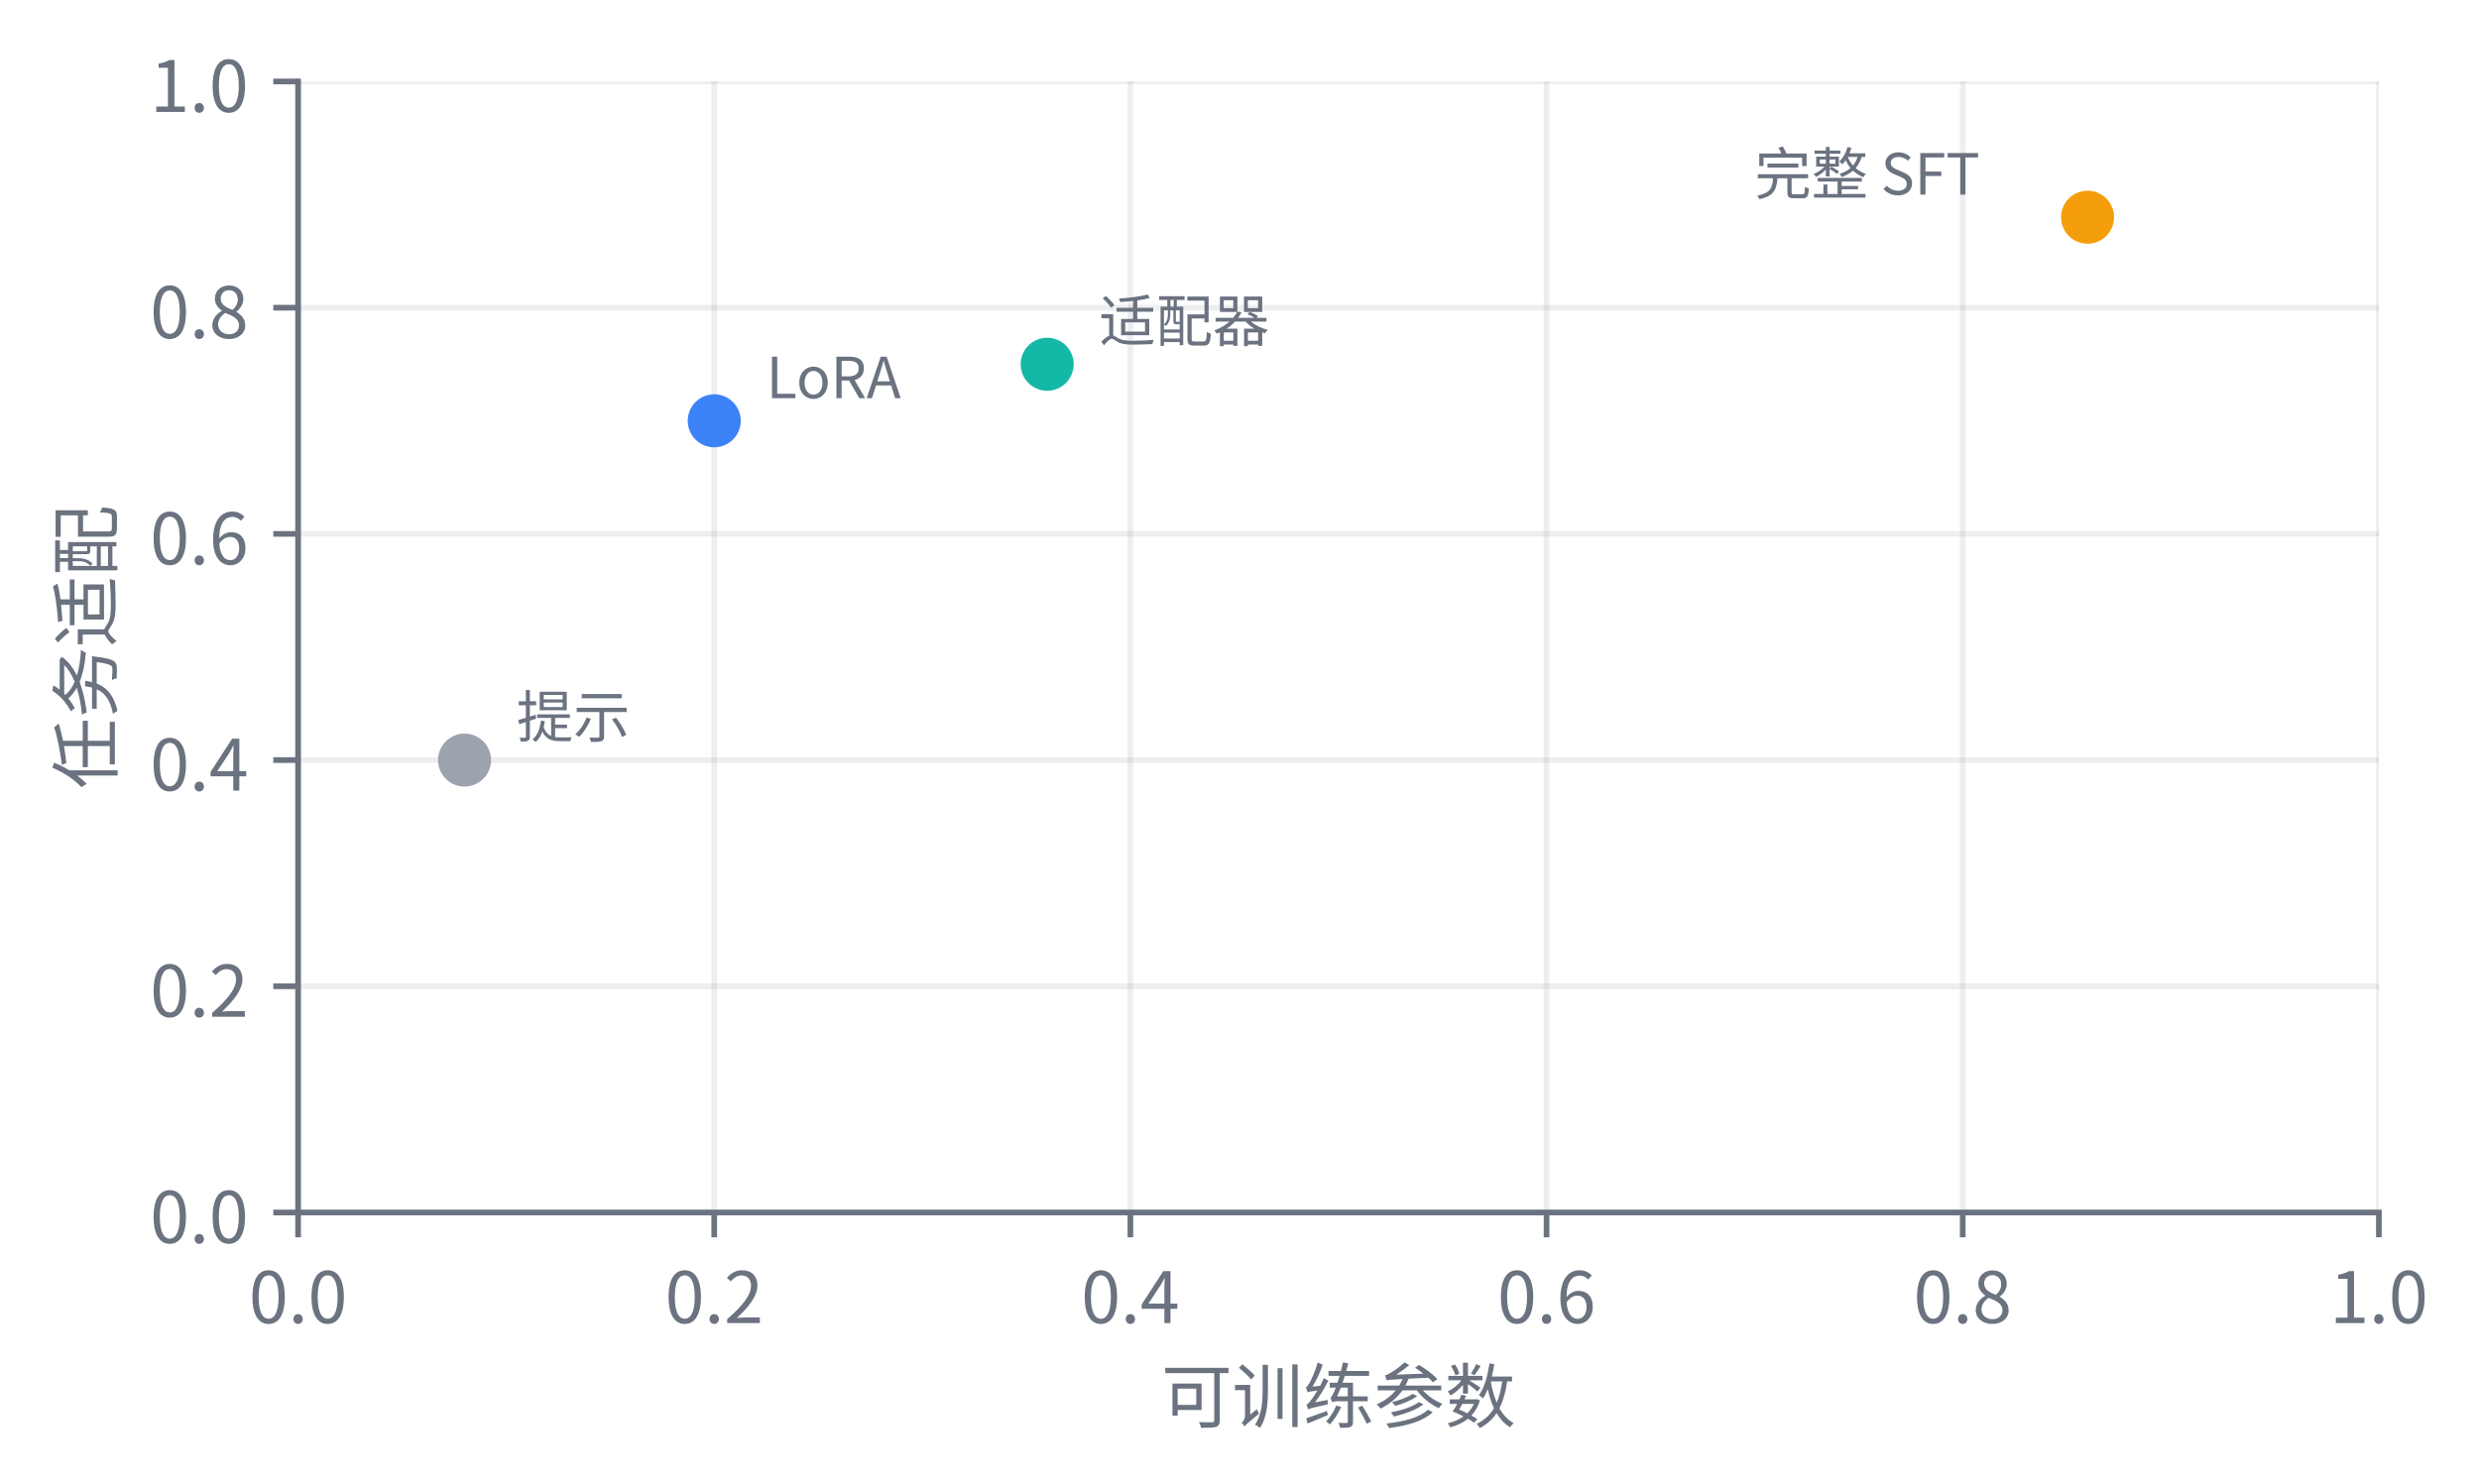
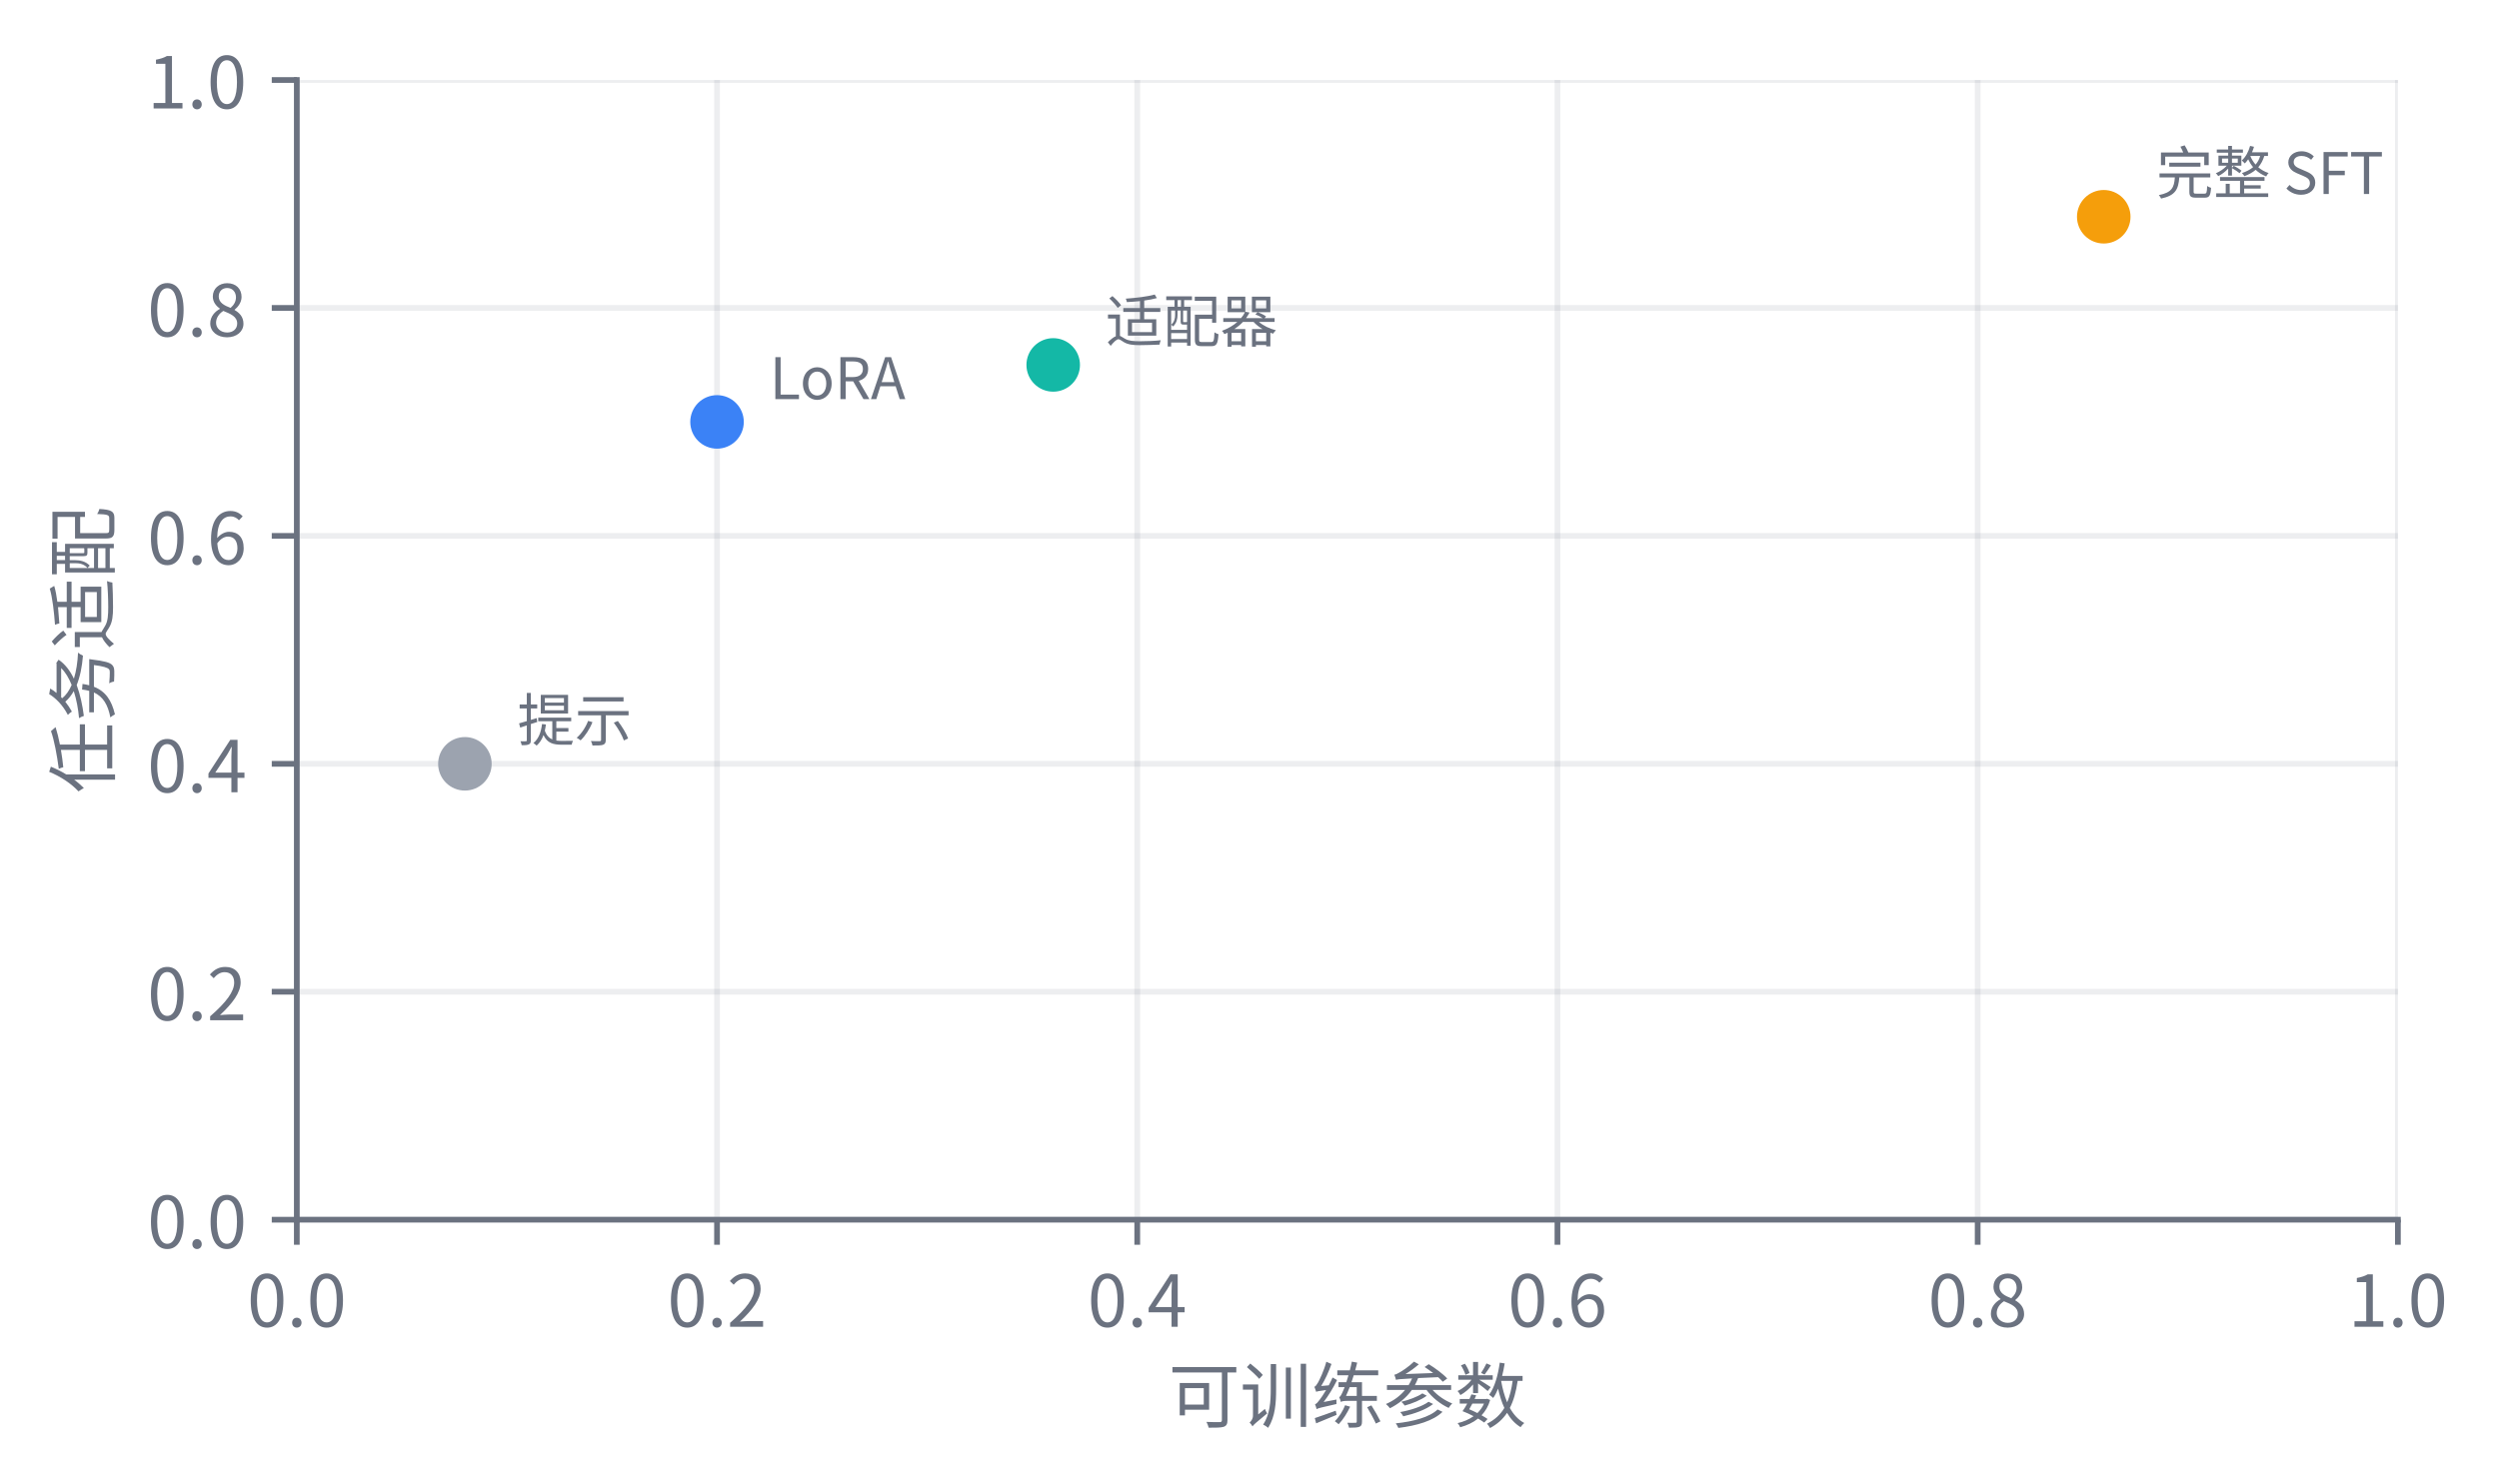
- <svg xmlns="http://www.w3.org/2000/svg" xmlns:xlink="http://www.w3.org/1999/xlink" width="349.722pt" height="209.3pt" viewBox="0 0 349.722 209.3" version="1.1">
+ <svg xmlns="http://www.w3.org/2000/svg" xmlns:xlink="http://www.w3.org/1999/xlink" width="349.156pt" height="207.291pt" viewBox="0 0 349.156 207.291" version="1.1">
  <defs>
    <style type="text/css">*{stroke-linejoin: round; stroke-linecap: butt}</style>
  </defs>
  <g id="figure_1">
    <g id="patch_1">
-       <path d="M 0 209.3  L 349.722 209.3  L 349.722 0  L 0 0  L 0 209.3  z " style="fill: none" />
+       <path d="M 0 207.291  L 349.156 207.291  L 349.156 0  L 0 0  L 0 207.291  z " style="fill: none" />
    </g>
    <g id="axes_1">
      <g id="patch_2">
-         <path d="M 42.052 171.1  L 335.596 171.1  L 335.596 11.5  L 42.052 11.5  L 42.052 171.1  z " style="fill: none" />
+         <path d="M 41.47 170.46  L 335.03 170.46  L 335.03 11.18  L 41.47 11.18  L 41.47 170.46  z " style="fill: none" />
      </g>
      <g id="matplotlib.axis_1">
        <g id="xtick_1">
          <g id="line2d_1">
-             <path d="M 42.052 171.1  L 42.052 11.5  " clip-path="url(#p68ca6c913d)" style="fill: none; stroke: #6b7280; stroke-opacity: 0.12; stroke-width: 0.8; stroke-linecap: square" />
+             <path d="M 41.47 170.46  L 41.47 11.18  " clip-path="url(#pac0fef71af)" style="fill: none; stroke: #6b7280; stroke-opacity: 0.12; stroke-width: 0.8; stroke-linecap: square" />
          </g>
          <g id="line2d_2">
            <defs>
-               <path id="mc8d2aab274" d="M 0 0  L 0 3.5  " style="stroke: #6b7280; stroke-width: 0.8" />
+               <path id="m1724ccbcf5" d="M 0 0  L 0 3.5  " style="stroke: #6b7280; stroke-width: 0.8" />
            </defs>
            <g>
-               <use xlink:href="#mc8d2aab274" x="42.052" y="171.1" style="fill: #6b7280; stroke: #6b7280; stroke-width: 0.8" />
+               <use xlink:href="#m1724ccbcf5" x="41.47" y="170.46" style="fill: #6b7280; stroke: #6b7280; stroke-width: 0.8" />
            </g>
          </g>
          <g id="text_1">
-             <text style="font-size: 10px; font-family: 'PingFang SC', 'Heiti SC', 'STHeiti', 'Noto Sans CJK SC', 'Microsoft YaHei', 'SimHei', 'Arial Unicode MS', 'DejaVu Sans', sans-serif; text-anchor: middle; fill: #6b7280" x="42.052" y="186.7" transform="rotate(-0 42.05156 186.7004)">0.0</text>
+             <text style="font-size: 10px; font-family: 'PingFang SC', 'Heiti SC', 'STHeiti', 'Noto Sans CJK SC', 'Microsoft YaHei', 'SimHei', 'Arial Unicode MS', 'DejaVu Sans', sans-serif; text-anchor: middle; fill: #6b7280" x="41.47" y="185.419" transform="rotate(-0 41.47031 185.4191)">0.0</text>
          </g>
        </g>
        <g id="xtick_2">
          <g id="line2d_3">
-             <path d="M 100.76 171.1  L 100.76 11.5  " clip-path="url(#p68ca6c913d)" style="fill: none; stroke: #6b7280; stroke-opacity: 0.12; stroke-width: 0.8; stroke-linecap: square" />
+             <path d="M 100.182 170.46  L 100.182 11.18  " clip-path="url(#pac0fef71af)" style="fill: none; stroke: #6b7280; stroke-opacity: 0.12; stroke-width: 0.8; stroke-linecap: square" />
          </g>
          <g id="line2d_4">
            <g>
-               <use xlink:href="#mc8d2aab274" x="100.76" y="171.1" style="fill: #6b7280; stroke: #6b7280; stroke-width: 0.8" />
+               <use xlink:href="#m1724ccbcf5" x="100.182" y="170.46" style="fill: #6b7280; stroke: #6b7280; stroke-width: 0.8" />
            </g>
          </g>
          <g id="text_2">
-             <text style="font-size: 10px; font-family: 'PingFang SC', 'Heiti SC', 'STHeiti', 'Noto Sans CJK SC', 'Microsoft YaHei', 'SimHei', 'Arial Unicode MS', 'DejaVu Sans', sans-serif; text-anchor: middle; fill: #6b7280" x="100.76" y="186.7" transform="rotate(-0 100.7605 186.7004)">0.2</text>
+             <text style="font-size: 10px; font-family: 'PingFang SC', 'Heiti SC', 'STHeiti', 'Noto Sans CJK SC', 'Microsoft YaHei', 'SimHei', 'Arial Unicode MS', 'DejaVu Sans', sans-serif; text-anchor: middle; fill: #6b7280" x="100.182" y="185.419" transform="rotate(-0 100.1823 185.4191)">0.2</text>
          </g>
        </g>
        <g id="xtick_3">
          <g id="line2d_5">
-             <path d="M 159.469 171.1  L 159.469 11.5  " clip-path="url(#p68ca6c913d)" style="fill: none; stroke: #6b7280; stroke-opacity: 0.12; stroke-width: 0.8; stroke-linecap: square" />
+             <path d="M 158.894 170.46  L 158.894 11.18  " clip-path="url(#pac0fef71af)" style="fill: none; stroke: #6b7280; stroke-opacity: 0.12; stroke-width: 0.8; stroke-linecap: square" />
          </g>
          <g id="line2d_6">
            <g>
-               <use xlink:href="#mc8d2aab274" x="159.469" y="171.1" style="fill: #6b7280; stroke: #6b7280; stroke-width: 0.8" />
+               <use xlink:href="#m1724ccbcf5" x="158.894" y="170.46" style="fill: #6b7280; stroke: #6b7280; stroke-width: 0.8" />
            </g>
          </g>
          <g id="text_3">
-             <text style="font-size: 10px; font-family: 'PingFang SC', 'Heiti SC', 'STHeiti', 'Noto Sans CJK SC', 'Microsoft YaHei', 'SimHei', 'Arial Unicode MS', 'DejaVu Sans', sans-serif; text-anchor: middle; fill: #6b7280" x="159.469" y="186.7" transform="rotate(-0 159.4694 186.7004)">0.4</text>
+             <text style="font-size: 10px; font-family: 'PingFang SC', 'Heiti SC', 'STHeiti', 'Noto Sans CJK SC', 'Microsoft YaHei', 'SimHei', 'Arial Unicode MS', 'DejaVu Sans', sans-serif; text-anchor: middle; fill: #6b7280" x="158.894" y="185.419" transform="rotate(-0 158.8943 185.4191)">0.4</text>
          </g>
        </g>
        <g id="xtick_4">
          <g id="line2d_7">
-             <path d="M 218.178 171.1  L 218.178 11.5  " clip-path="url(#p68ca6c913d)" style="fill: none; stroke: #6b7280; stroke-opacity: 0.12; stroke-width: 0.8; stroke-linecap: square" />
+             <path d="M 217.606 170.46  L 217.606 11.18  " clip-path="url(#pac0fef71af)" style="fill: none; stroke: #6b7280; stroke-opacity: 0.12; stroke-width: 0.8; stroke-linecap: square" />
          </g>
          <g id="line2d_8">
            <g>
-               <use xlink:href="#mc8d2aab274" x="218.178" y="171.1" style="fill: #6b7280; stroke: #6b7280; stroke-width: 0.8" />
+               <use xlink:href="#m1724ccbcf5" x="217.606" y="170.46" style="fill: #6b7280; stroke: #6b7280; stroke-width: 0.8" />
            </g>
          </g>
          <g id="text_4">
-             <text style="font-size: 10px; font-family: 'PingFang SC', 'Heiti SC', 'STHeiti', 'Noto Sans CJK SC', 'Microsoft YaHei', 'SimHei', 'Arial Unicode MS', 'DejaVu Sans', sans-serif; text-anchor: middle; fill: #6b7280" x="218.178" y="186.7" transform="rotate(-0 218.1783 186.7004)">0.6</text>
+             <text style="font-size: 10px; font-family: 'PingFang SC', 'Heiti SC', 'STHeiti', 'Noto Sans CJK SC', 'Microsoft YaHei', 'SimHei', 'Arial Unicode MS', 'DejaVu Sans', sans-serif; text-anchor: middle; fill: #6b7280" x="217.606" y="185.419" transform="rotate(-0 217.6063 185.4191)">0.6</text>
          </g>
        </g>
        <g id="xtick_5">
          <g id="line2d_9">
-             <path d="M 276.887 171.1  L 276.887 11.5  " clip-path="url(#p68ca6c913d)" style="fill: none; stroke: #6b7280; stroke-opacity: 0.12; stroke-width: 0.8; stroke-linecap: square" />
+             <path d="M 276.318 170.46  L 276.318 11.18  " clip-path="url(#pac0fef71af)" style="fill: none; stroke: #6b7280; stroke-opacity: 0.12; stroke-width: 0.8; stroke-linecap: square" />
          </g>
          <g id="line2d_10">
            <g>
-               <use xlink:href="#mc8d2aab274" x="276.887" y="171.1" style="fill: #6b7280; stroke: #6b7280; stroke-width: 0.8" />
+               <use xlink:href="#m1724ccbcf5" x="276.318" y="170.46" style="fill: #6b7280; stroke: #6b7280; stroke-width: 0.8" />
            </g>
          </g>
          <g id="text_5">
-             <text style="font-size: 10px; font-family: 'PingFang SC', 'Heiti SC', 'STHeiti', 'Noto Sans CJK SC', 'Microsoft YaHei', 'SimHei', 'Arial Unicode MS', 'DejaVu Sans', sans-serif; text-anchor: middle; fill: #6b7280" x="276.887" y="186.7" transform="rotate(-0 276.8872 186.7004)">0.8</text>
+             <text style="font-size: 10px; font-family: 'PingFang SC', 'Heiti SC', 'STHeiti', 'Noto Sans CJK SC', 'Microsoft YaHei', 'SimHei', 'Arial Unicode MS', 'DejaVu Sans', sans-serif; text-anchor: middle; fill: #6b7280" x="276.318" y="185.419" transform="rotate(-0 276.3183 185.4191)">0.8</text>
          </g>
        </g>
        <g id="xtick_6">
          <g id="line2d_11">
-             <path d="M 335.596 171.1  L 335.596 11.5  " clip-path="url(#p68ca6c913d)" style="fill: none; stroke: #6b7280; stroke-opacity: 0.12; stroke-width: 0.8; stroke-linecap: square" />
+             <path d="M 335.03 170.46  L 335.03 11.18  " clip-path="url(#pac0fef71af)" style="fill: none; stroke: #6b7280; stroke-opacity: 0.12; stroke-width: 0.8; stroke-linecap: square" />
          </g>
          <g id="line2d_12">
            <g>
-               <use xlink:href="#mc8d2aab274" x="335.596" y="171.1" style="fill: #6b7280; stroke: #6b7280; stroke-width: 0.8" />
+               <use xlink:href="#m1724ccbcf5" x="335.03" y="170.46" style="fill: #6b7280; stroke: #6b7280; stroke-width: 0.8" />
            </g>
          </g>
          <g id="text_6">
-             <text style="font-size: 10px; font-family: 'PingFang SC', 'Heiti SC', 'STHeiti', 'Noto Sans CJK SC', 'Microsoft YaHei', 'SimHei', 'Arial Unicode MS', 'DejaVu Sans', sans-serif; text-anchor: middle; fill: #6b7280" x="335.596" y="186.7" transform="rotate(-0 335.5961 186.7004)">1.0</text>
+             <text style="font-size: 10px; font-family: 'PingFang SC', 'Heiti SC', 'STHeiti', 'Noto Sans CJK SC', 'Microsoft YaHei', 'SimHei', 'Arial Unicode MS', 'DejaVu Sans', sans-serif; text-anchor: middle; fill: #6b7280" x="335.03" y="185.419" transform="rotate(-0 335.0303 185.4191)">1.0</text>
          </g>
        </g>
        <g id="text_7">
-           <text style="font-size: 10px; font-family: 'PingFang SC', 'Heiti SC', 'STHeiti', 'Noto Sans CJK SC', 'Microsoft YaHei', 'SimHei', 'Arial Unicode MS', 'DejaVu Sans', sans-serif; text-anchor: middle; fill: #6b7280" x="188.824" y="200.7" transform="rotate(-0 188.8238 200.7004)">可训练参数</text>
+           <text style="font-size: 10px; font-family: 'PingFang SC', 'Heiti SC', 'STHeiti', 'Noto Sans CJK SC', 'Microsoft YaHei', 'SimHei', 'Arial Unicode MS', 'DejaVu Sans', sans-serif; text-anchor: middle; fill: #6b7280" x="188.25" y="198.75" transform="rotate(-0 188.2503 198.7503)">可训练参数</text>
        </g>
      </g>
      <g id="matplotlib.axis_2">
        <g id="ytick_1">
          <g id="line2d_13">
-             <path d="M 42.052 171.1  L 335.596 171.1  " clip-path="url(#p68ca6c913d)" style="fill: none; stroke: #6b7280; stroke-opacity: 0.12; stroke-width: 0.8; stroke-linecap: square" />
+             <path d="M 41.47 170.46  L 335.03 170.46  " clip-path="url(#pac0fef71af)" style="fill: none; stroke: #6b7280; stroke-opacity: 0.12; stroke-width: 0.8; stroke-linecap: square" />
          </g>
          <g id="line2d_14">
            <defs>
-               <path id="md53b240aa7" d="M 0 0  L -3.5 0  " style="stroke: #6b7280; stroke-width: 0.8" />
+               <path id="m127e3d19bd" d="M 0 0  L -3.5 0  " style="stroke: #6b7280; stroke-width: 0.8" />
            </defs>
            <g>
-               <use xlink:href="#md53b240aa7" x="42.052" y="171.1" style="fill: #6b7280; stroke: #6b7280; stroke-width: 0.8" />
+               <use xlink:href="#m127e3d19bd" x="41.47" y="170.46" style="fill: #6b7280; stroke: #6b7280; stroke-width: 0.8" />
            </g>
          </g>
          <g id="text_8">
-             <text style="font-size: 10px; font-family: 'PingFang SC', 'Heiti SC', 'STHeiti', 'Noto Sans CJK SC', 'Microsoft YaHei', 'SimHei', 'Arial Unicode MS', 'DejaVu Sans', sans-serif; text-anchor: end; fill: #6b7280" x="35.052" y="175.4" transform="rotate(-0 35.05156 175.4004)">0.0</text>
+             <text style="font-size: 10px; font-family: 'PingFang SC', 'Heiti SC', 'STHeiti', 'Noto Sans CJK SC', 'Microsoft YaHei', 'SimHei', 'Arial Unicode MS', 'DejaVu Sans', sans-serif; text-anchor: end; fill: #6b7280" x="34.47" y="174.439" transform="rotate(-0 34.47031 174.4394)">0.0</text>
          </g>
        </g>
        <g id="ytick_2">
          <g id="line2d_15">
-             <path d="M 42.052 139.18  L 335.596 139.18  " clip-path="url(#p68ca6c913d)" style="fill: none; stroke: #6b7280; stroke-opacity: 0.12; stroke-width: 0.8; stroke-linecap: square" />
+             <path d="M 41.47 138.604  L 335.03 138.604  " clip-path="url(#pac0fef71af)" style="fill: none; stroke: #6b7280; stroke-opacity: 0.12; stroke-width: 0.8; stroke-linecap: square" />
          </g>
          <g id="line2d_16">
            <g>
-               <use xlink:href="#md53b240aa7" x="42.052" y="139.18" style="fill: #6b7280; stroke: #6b7280; stroke-width: 0.8" />
+               <use xlink:href="#m127e3d19bd" x="41.47" y="138.604" style="fill: #6b7280; stroke: #6b7280; stroke-width: 0.8" />
            </g>
          </g>
          <g id="text_9">
-             <text style="font-size: 10px; font-family: 'PingFang SC', 'Heiti SC', 'STHeiti', 'Noto Sans CJK SC', 'Microsoft YaHei', 'SimHei', 'Arial Unicode MS', 'DejaVu Sans', sans-serif; text-anchor: end; fill: #6b7280" x="35.052" y="143.48" transform="rotate(-0 35.05156 143.4803)">0.2</text>
+             <text style="font-size: 10px; font-family: 'PingFang SC', 'Heiti SC', 'STHeiti', 'Noto Sans CJK SC', 'Microsoft YaHei', 'SimHei', 'Arial Unicode MS', 'DejaVu Sans', sans-serif; text-anchor: end; fill: #6b7280" x="34.47" y="142.583" transform="rotate(-0 34.47031 142.5834)">0.2</text>
          </g>
        </g>
        <g id="ytick_3">
          <g id="line2d_17">
-             <path d="M 42.052 107.26  L 335.596 107.26  " clip-path="url(#p68ca6c913d)" style="fill: none; stroke: #6b7280; stroke-opacity: 0.12; stroke-width: 0.8; stroke-linecap: square" />
+             <path d="M 41.47 106.748  L 335.03 106.748  " clip-path="url(#pac0fef71af)" style="fill: none; stroke: #6b7280; stroke-opacity: 0.12; stroke-width: 0.8; stroke-linecap: square" />
          </g>
          <g id="line2d_18">
            <g>
-               <use xlink:href="#md53b240aa7" x="42.052" y="107.26" style="fill: #6b7280; stroke: #6b7280; stroke-width: 0.8" />
+               <use xlink:href="#m127e3d19bd" x="41.47" y="106.748" style="fill: #6b7280; stroke: #6b7280; stroke-width: 0.8" />
            </g>
          </g>
          <g id="text_10">
-             <text style="font-size: 10px; font-family: 'PingFang SC', 'Heiti SC', 'STHeiti', 'Noto Sans CJK SC', 'Microsoft YaHei', 'SimHei', 'Arial Unicode MS', 'DejaVu Sans', sans-serif; text-anchor: end; fill: #6b7280" x="35.052" y="111.56" transform="rotate(-0 35.05156 111.5602)">0.4</text>
+             <text style="font-size: 10px; font-family: 'PingFang SC', 'Heiti SC', 'STHeiti', 'Noto Sans CJK SC', 'Microsoft YaHei', 'SimHei', 'Arial Unicode MS', 'DejaVu Sans', sans-serif; text-anchor: end; fill: #6b7280" x="34.47" y="110.727" transform="rotate(-0 34.47031 110.7274)">0.4</text>
          </g>
        </g>
        <g id="ytick_4">
          <g id="line2d_19">
-             <path d="M 42.052 75.34  L 335.596 75.34  " clip-path="url(#p68ca6c913d)" style="fill: none; stroke: #6b7280; stroke-opacity: 0.12; stroke-width: 0.8; stroke-linecap: square" />
+             <path d="M 41.47 74.892  L 335.03 74.892  " clip-path="url(#pac0fef71af)" style="fill: none; stroke: #6b7280; stroke-opacity: 0.12; stroke-width: 0.8; stroke-linecap: square" />
          </g>
          <g id="line2d_20">
            <g>
-               <use xlink:href="#md53b240aa7" x="42.052" y="75.34" style="fill: #6b7280; stroke: #6b7280; stroke-width: 0.8" />
+               <use xlink:href="#m127e3d19bd" x="41.47" y="74.892" style="fill: #6b7280; stroke: #6b7280; stroke-width: 0.8" />
            </g>
          </g>
          <g id="text_11">
-             <text style="font-size: 10px; font-family: 'PingFang SC', 'Heiti SC', 'STHeiti', 'Noto Sans CJK SC', 'Microsoft YaHei', 'SimHei', 'Arial Unicode MS', 'DejaVu Sans', sans-serif; text-anchor: end; fill: #6b7280" x="35.052" y="79.64" transform="rotate(-0 35.05156 79.64016)">0.6</text>
+             <text style="font-size: 10px; font-family: 'PingFang SC', 'Heiti SC', 'STHeiti', 'Noto Sans CJK SC', 'Microsoft YaHei', 'SimHei', 'Arial Unicode MS', 'DejaVu Sans', sans-serif; text-anchor: end; fill: #6b7280" x="34.47" y="78.871" transform="rotate(-0 34.47031 78.87138)">0.6</text>
          </g>
        </g>
        <g id="ytick_5">
          <g id="line2d_21">
-             <path d="M 42.052 43.42  L 335.596 43.42  " clip-path="url(#p68ca6c913d)" style="fill: none; stroke: #6b7280; stroke-opacity: 0.12; stroke-width: 0.8; stroke-linecap: square" />
+             <path d="M 41.47 43.036  L 335.03 43.036  " clip-path="url(#pac0fef71af)" style="fill: none; stroke: #6b7280; stroke-opacity: 0.12; stroke-width: 0.8; stroke-linecap: square" />
          </g>
          <g id="line2d_22">
            <g>
-               <use xlink:href="#md53b240aa7" x="42.052" y="43.42" style="fill: #6b7280; stroke: #6b7280; stroke-width: 0.8" />
+               <use xlink:href="#m127e3d19bd" x="41.47" y="43.036" style="fill: #6b7280; stroke: #6b7280; stroke-width: 0.8" />
            </g>
          </g>
          <g id="text_12">
-             <text style="font-size: 10px; font-family: 'PingFang SC', 'Heiti SC', 'STHeiti', 'Noto Sans CJK SC', 'Microsoft YaHei', 'SimHei', 'Arial Unicode MS', 'DejaVu Sans', sans-serif; text-anchor: end; fill: #6b7280" x="35.052" y="47.72" transform="rotate(-0 35.05156 47.72008)">0.8</text>
+             <text style="font-size: 10px; font-family: 'PingFang SC', 'Heiti SC', 'STHeiti', 'Noto Sans CJK SC', 'Microsoft YaHei', 'SimHei', 'Arial Unicode MS', 'DejaVu Sans', sans-serif; text-anchor: end; fill: #6b7280" x="34.47" y="47.015" transform="rotate(-0 34.47031 47.01537)">0.8</text>
          </g>
        </g>
        <g id="ytick_6">
          <g id="line2d_23">
-             <path d="M 42.052 11.5  L 335.596 11.5  " clip-path="url(#p68ca6c913d)" style="fill: none; stroke: #6b7280; stroke-opacity: 0.12; stroke-width: 0.8; stroke-linecap: square" />
+             <path d="M 41.47 11.18  L 335.03 11.18  " clip-path="url(#pac0fef71af)" style="fill: none; stroke: #6b7280; stroke-opacity: 0.12; stroke-width: 0.8; stroke-linecap: square" />
          </g>
          <g id="line2d_24">
            <g>
-               <use xlink:href="#md53b240aa7" x="42.052" y="11.5" style="fill: #6b7280; stroke: #6b7280; stroke-width: 0.8" />
+               <use xlink:href="#m127e3d19bd" x="41.47" y="11.18" style="fill: #6b7280; stroke: #6b7280; stroke-width: 0.8" />
            </g>
          </g>
          <g id="text_13">
-             <text style="font-size: 10px; font-family: 'PingFang SC', 'Heiti SC', 'STHeiti', 'Noto Sans CJK SC', 'Microsoft YaHei', 'SimHei', 'Arial Unicode MS', 'DejaVu Sans', sans-serif; text-anchor: end; fill: #6b7280" x="35.052" y="15.8" transform="rotate(-0 35.05156 15.8)">1.0</text>
+             <text style="font-size: 10px; font-family: 'PingFang SC', 'Heiti SC', 'STHeiti', 'Noto Sans CJK SC', 'Microsoft YaHei', 'SimHei', 'Arial Unicode MS', 'DejaVu Sans', sans-serif; text-anchor: end; fill: #6b7280" x="34.47" y="15.159" transform="rotate(-0 34.47031 15.15938)">1.0</text>
          </g>
        </g>
        <g id="text_14">
-           <text style="font-size: 10px; font-family: 'PingFang SC', 'Heiti SC', 'STHeiti', 'Noto Sans CJK SC', 'Microsoft YaHei', 'SimHei', 'Arial Unicode MS', 'DejaVu Sans', sans-serif; text-anchor: middle; fill: #6b7280" x="15.8" y="91.3" transform="rotate(-90 15.8 91.3002)">任务适配</text>
+           <text style="font-size: 10px; font-family: 'PingFang SC', 'Heiti SC', 'STHeiti', 'Noto Sans CJK SC', 'Microsoft YaHei', 'SimHei', 'Arial Unicode MS', 'DejaVu Sans', sans-serif; text-anchor: middle; fill: #6b7280" x="15.278" y="90.82" transform="rotate(-90 15.27812 90.81969)">任务适配</text>
        </g>
      </g>
      <g id="patch_3">
-         <path d="M 42.052 171.1  L 42.052 11.5  " style="fill: none; stroke: #6b7280; stroke-width: 0.8; stroke-linejoin: miter; stroke-linecap: square" />
+         <path d="M 41.47 170.46  L 41.47 11.18  " style="fill: none; stroke: #6b7280; stroke-width: 0.8; stroke-linejoin: miter; stroke-linecap: square" />
      </g>
      <g id="patch_4">
-         <path d="M 42.052 171.1  L 335.596 171.1  " style="fill: none; stroke: #6b7280; stroke-width: 0.8; stroke-linejoin: miter; stroke-linecap: square" />
+         <path d="M 41.47 170.46  L 335.03 170.46  " style="fill: none; stroke: #6b7280; stroke-width: 0.8; stroke-linejoin: miter; stroke-linecap: square" />
      </g>
      <g id="PathCollection_1">
        <defs>
-           <path id="mf0caea111c" d="M 0 3.24  C 0.859 3.24 1.684 2.899 2.291 2.291  C 2.899 1.684 3.24 0.859 3.24 0  C 3.24 -0.859 2.899 -1.684 2.291 -2.291  C 1.684 -2.899 0.859 -3.24 0 -3.24  C -0.859 -3.24 -1.684 -2.899 -2.291 -2.291  C -2.899 -1.684 -3.24 -0.859 -3.24 0  C -3.24 0.859 -2.899 1.684 -2.291 2.291  C -1.684 2.899 -0.859 3.24 0 3.24  z " style="stroke: #9ca3af" />
-         </defs>
-         <g clip-path="url(#p68ca6c913d)">
-           <use xlink:href="#mf0caea111c" x="65.535" y="107.26" style="fill: #9ca3af; stroke: #9ca3af" />
+           <path id="m782697d14b" d="M 0 3.24  C 0.859 3.24 1.684 2.899 2.291 2.291  C 2.899 1.684 3.24 0.859 3.24 0  C 3.24 -0.859 2.899 -1.684 2.291 -2.291  C 1.684 -2.899 0.859 -3.24 0 -3.24  C -0.859 -3.24 -1.684 -2.899 -2.291 -2.291  C -2.899 -1.684 -3.24 -0.859 -3.24 0  C -3.24 0.859 -2.899 1.684 -2.291 2.291  C -1.684 2.899 -0.859 3.24 0 3.24  z " style="stroke: #9ca3af" />
+         </defs>
+         <g clip-path="url(#pac0fef71af)">
+           <use xlink:href="#m782697d14b" x="64.955" y="106.748" style="fill: #9ca3af; stroke: #9ca3af" />
        </g>
      </g>
      <g id="text_15">
-         <text style="font-size: 8px; font-family: 'PingFang SC', 'Heiti SC', 'STHeiti', 'Noto Sans CJK SC', 'Microsoft YaHei', 'SimHei', 'Arial Unicode MS', 'DejaVu Sans', sans-serif; text-anchor: start; fill: #6b7280" x="72.874" y="104.068" transform="rotate(-0 72.87374 104.0682)">提示</text>
+         <text style="font-size: 8px; font-family: 'PingFang SC', 'Heiti SC', 'STHeiti', 'Noto Sans CJK SC', 'Microsoft YaHei', 'SimHei', 'Arial Unicode MS', 'DejaVu Sans', sans-serif; text-anchor: start; fill: #6b7280" x="72.294" y="103.562" transform="rotate(-0 72.29411 103.5621)">提示</text>
      </g>
      <g id="PathCollection_2">
        <defs>
-           <path id="md106594e5f" d="M 0 3.24  C 0.859 3.24 1.684 2.899 2.291 2.291  C 2.899 1.684 3.24 0.859 3.24 0  C 3.24 -0.859 2.899 -1.684 2.291 -2.291  C 1.684 -2.899 0.859 -3.24 0 -3.24  C -0.859 -3.24 -1.684 -2.899 -2.291 -2.291  C -2.899 -1.684 -3.24 -0.859 -3.24 0  C -3.24 0.859 -2.899 1.684 -2.291 2.291  C -1.684 2.899 -0.859 3.24 0 3.24  z " style="stroke: #3b82f6" />
-         </defs>
-         <g clip-path="url(#p68ca6c913d)">
-           <use xlink:href="#md106594e5f" x="100.76" y="59.38" style="fill: #3b82f6; stroke: #3b82f6" />
+           <path id="mba8e5ac12a" d="M 0 3.24  C 0.859 3.24 1.684 2.899 2.291 2.291  C 2.899 1.684 3.24 0.859 3.24 0  C 3.24 -0.859 2.899 -1.684 2.291 -2.291  C 1.684 -2.899 0.859 -3.24 0 -3.24  C -0.859 -3.24 -1.684 -2.899 -2.291 -2.291  C -2.899 -1.684 -3.24 -0.859 -3.24 0  C -3.24 0.859 -2.899 1.684 -2.291 2.291  C -1.684 2.899 -0.859 3.24 0 3.24  z " style="stroke: #3b82f6" />
+         </defs>
+         <g clip-path="url(#pac0fef71af)">
+           <use xlink:href="#mba8e5ac12a" x="100.182" y="58.964" style="fill: #3b82f6; stroke: #3b82f6" />
        </g>
      </g>
      <g id="text_16">
-         <text style="font-size: 8px; font-family: 'PingFang SC', 'Heiti SC', 'STHeiti', 'Noto Sans CJK SC', 'Microsoft YaHei', 'SimHei', 'Arial Unicode MS', 'DejaVu Sans', sans-serif; text-anchor: start; fill: #6b7280" x="108.099" y="56.188" transform="rotate(-0 108.0991 56.18811)">LoRA</text>
+         <text style="font-size: 8px; font-family: 'PingFang SC', 'Heiti SC', 'STHeiti', 'Noto Sans CJK SC', 'Microsoft YaHei', 'SimHei', 'Arial Unicode MS', 'DejaVu Sans', sans-serif; text-anchor: start; fill: #6b7280" x="107.521" y="55.778" transform="rotate(-0 107.5213 55.77809)">LoRA</text>
      </g>
      <g id="PathCollection_3">
        <defs>
-           <path id="m5ab8fef773" d="M 0 3.24  C 0.859 3.24 1.684 2.899 2.291 2.291  C 2.899 1.684 3.24 0.859 3.24 0  C 3.24 -0.859 2.899 -1.684 2.291 -2.291  C 1.684 -2.899 0.859 -3.24 0 -3.24  C -0.859 -3.24 -1.684 -2.899 -2.291 -2.291  C -2.899 -1.684 -3.24 -0.859 -3.24 0  C -3.24 0.859 -2.899 1.684 -2.291 2.291  C -1.684 2.899 -0.859 3.24 0 3.24  z " style="stroke: #14b8a6" />
-         </defs>
-         <g clip-path="url(#p68ca6c913d)">
-           <use xlink:href="#m5ab8fef773" x="147.728" y="51.4" style="fill: #14b8a6; stroke: #14b8a6" />
+           <path id="md7996a8e76" d="M 0 3.24  C 0.859 3.24 1.684 2.899 2.291 2.291  C 2.899 1.684 3.24 0.859 3.24 0  C 3.24 -0.859 2.899 -1.684 2.291 -2.291  C 1.684 -2.899 0.859 -3.24 0 -3.24  C -0.859 -3.24 -1.684 -2.899 -2.291 -2.291  C -2.899 -1.684 -3.24 -0.859 -3.24 0  C -3.24 0.859 -2.899 1.684 -2.291 2.291  C -1.684 2.899 -0.859 3.24 0 3.24  z " style="stroke: #14b8a6" />
+         </defs>
+         <g clip-path="url(#pac0fef71af)">
+           <use xlink:href="#md7996a8e76" x="147.152" y="51" style="fill: #14b8a6; stroke: #14b8a6" />
        </g>
      </g>
      <g id="text_17">
-         <text style="font-size: 8px; font-family: 'PingFang SC', 'Heiti SC', 'STHeiti', 'Noto Sans CJK SC', 'Microsoft YaHei', 'SimHei', 'Arial Unicode MS', 'DejaVu Sans', sans-serif; text-anchor: start; fill: #6b7280" x="155.066" y="48.208" transform="rotate(-0 155.0662 48.20809)">适配器</text>
+         <text style="font-size: 8px; font-family: 'PingFang SC', 'Heiti SC', 'STHeiti', 'Noto Sans CJK SC', 'Microsoft YaHei', 'SimHei', 'Arial Unicode MS', 'DejaVu Sans', sans-serif; text-anchor: start; fill: #6b7280" x="154.491" y="47.814" transform="rotate(-0 154.4909 47.81409)">适配器</text>
      </g>
      <g id="PathCollection_4">
        <defs>
-           <path id="m5441a5a7d5" d="M 0 3.24  C 0.859 3.24 1.684 2.899 2.291 2.291  C 2.899 1.684 3.24 0.859 3.24 0  C 3.24 -0.859 2.899 -1.684 2.291 -2.291  C 1.684 -2.899 0.859 -3.24 0 -3.24  C -0.859 -3.24 -1.684 -2.899 -2.291 -2.291  C -2.899 -1.684 -3.24 -0.859 -3.24 0  C -3.24 0.859 -2.899 1.684 -2.291 2.291  C -1.684 2.899 -0.859 3.24 0 3.24  z " style="stroke: #f59e0b" />
-         </defs>
-         <g clip-path="url(#p68ca6c913d)">
-           <use xlink:href="#m5441a5a7d5" x="294.5" y="30.652" style="fill: #f59e0b; stroke: #f59e0b" />
+           <path id="m6173df0b38" d="M 0 3.24  C 0.859 3.24 1.684 2.899 2.291 2.291  C 2.899 1.684 3.24 0.859 3.24 0  C 3.24 -0.859 2.899 -1.684 2.291 -2.291  C 1.684 -2.899 0.859 -3.24 0 -3.24  C -0.859 -3.24 -1.684 -2.899 -2.291 -2.291  C -2.899 -1.684 -3.24 -0.859 -3.24 0  C -3.24 0.859 -2.899 1.684 -2.291 2.291  C -1.684 2.899 -0.859 3.24 0 3.24  z " style="stroke: #f59e0b" />
+         </defs>
+         <g clip-path="url(#pac0fef71af)">
+           <use xlink:href="#m6173df0b38" x="293.932" y="30.293" style="fill: #f59e0b; stroke: #f59e0b" />
        </g>
      </g>
      <g id="text_18">
-         <text style="font-size: 8px; font-family: 'PingFang SC', 'Heiti SC', 'STHeiti', 'Noto Sans CJK SC', 'Microsoft YaHei', 'SimHei', 'Arial Unicode MS', 'DejaVu Sans', sans-serif; text-anchor: start; fill: #6b7280" x="247.533" y="27.46" transform="rotate(-0 247.5327 27.46004)">完整 SFT</text>
+         <text style="font-size: 8px; font-family: 'PingFang SC', 'Heiti SC', 'STHeiti', 'Noto Sans CJK SC', 'Microsoft YaHei', 'SimHei', 'Arial Unicode MS', 'DejaVu Sans', sans-serif; text-anchor: start; fill: #6b7280" x="301.271" y="27.108" transform="rotate(-0 301.2709 27.10769)">完整 SFT</text>
      </g>
    </g>
  </g>
  <defs>
-     <clipPath id="p68ca6c913d">
-       <rect x="42.052" y="11.5" width="293.545" height="159.6" />
+     <clipPath id="pac0fef71af">
+       <rect x="41.47" y="11.18" width="293.56" height="159.28" />
    </clipPath>
  </defs>
</svg>
